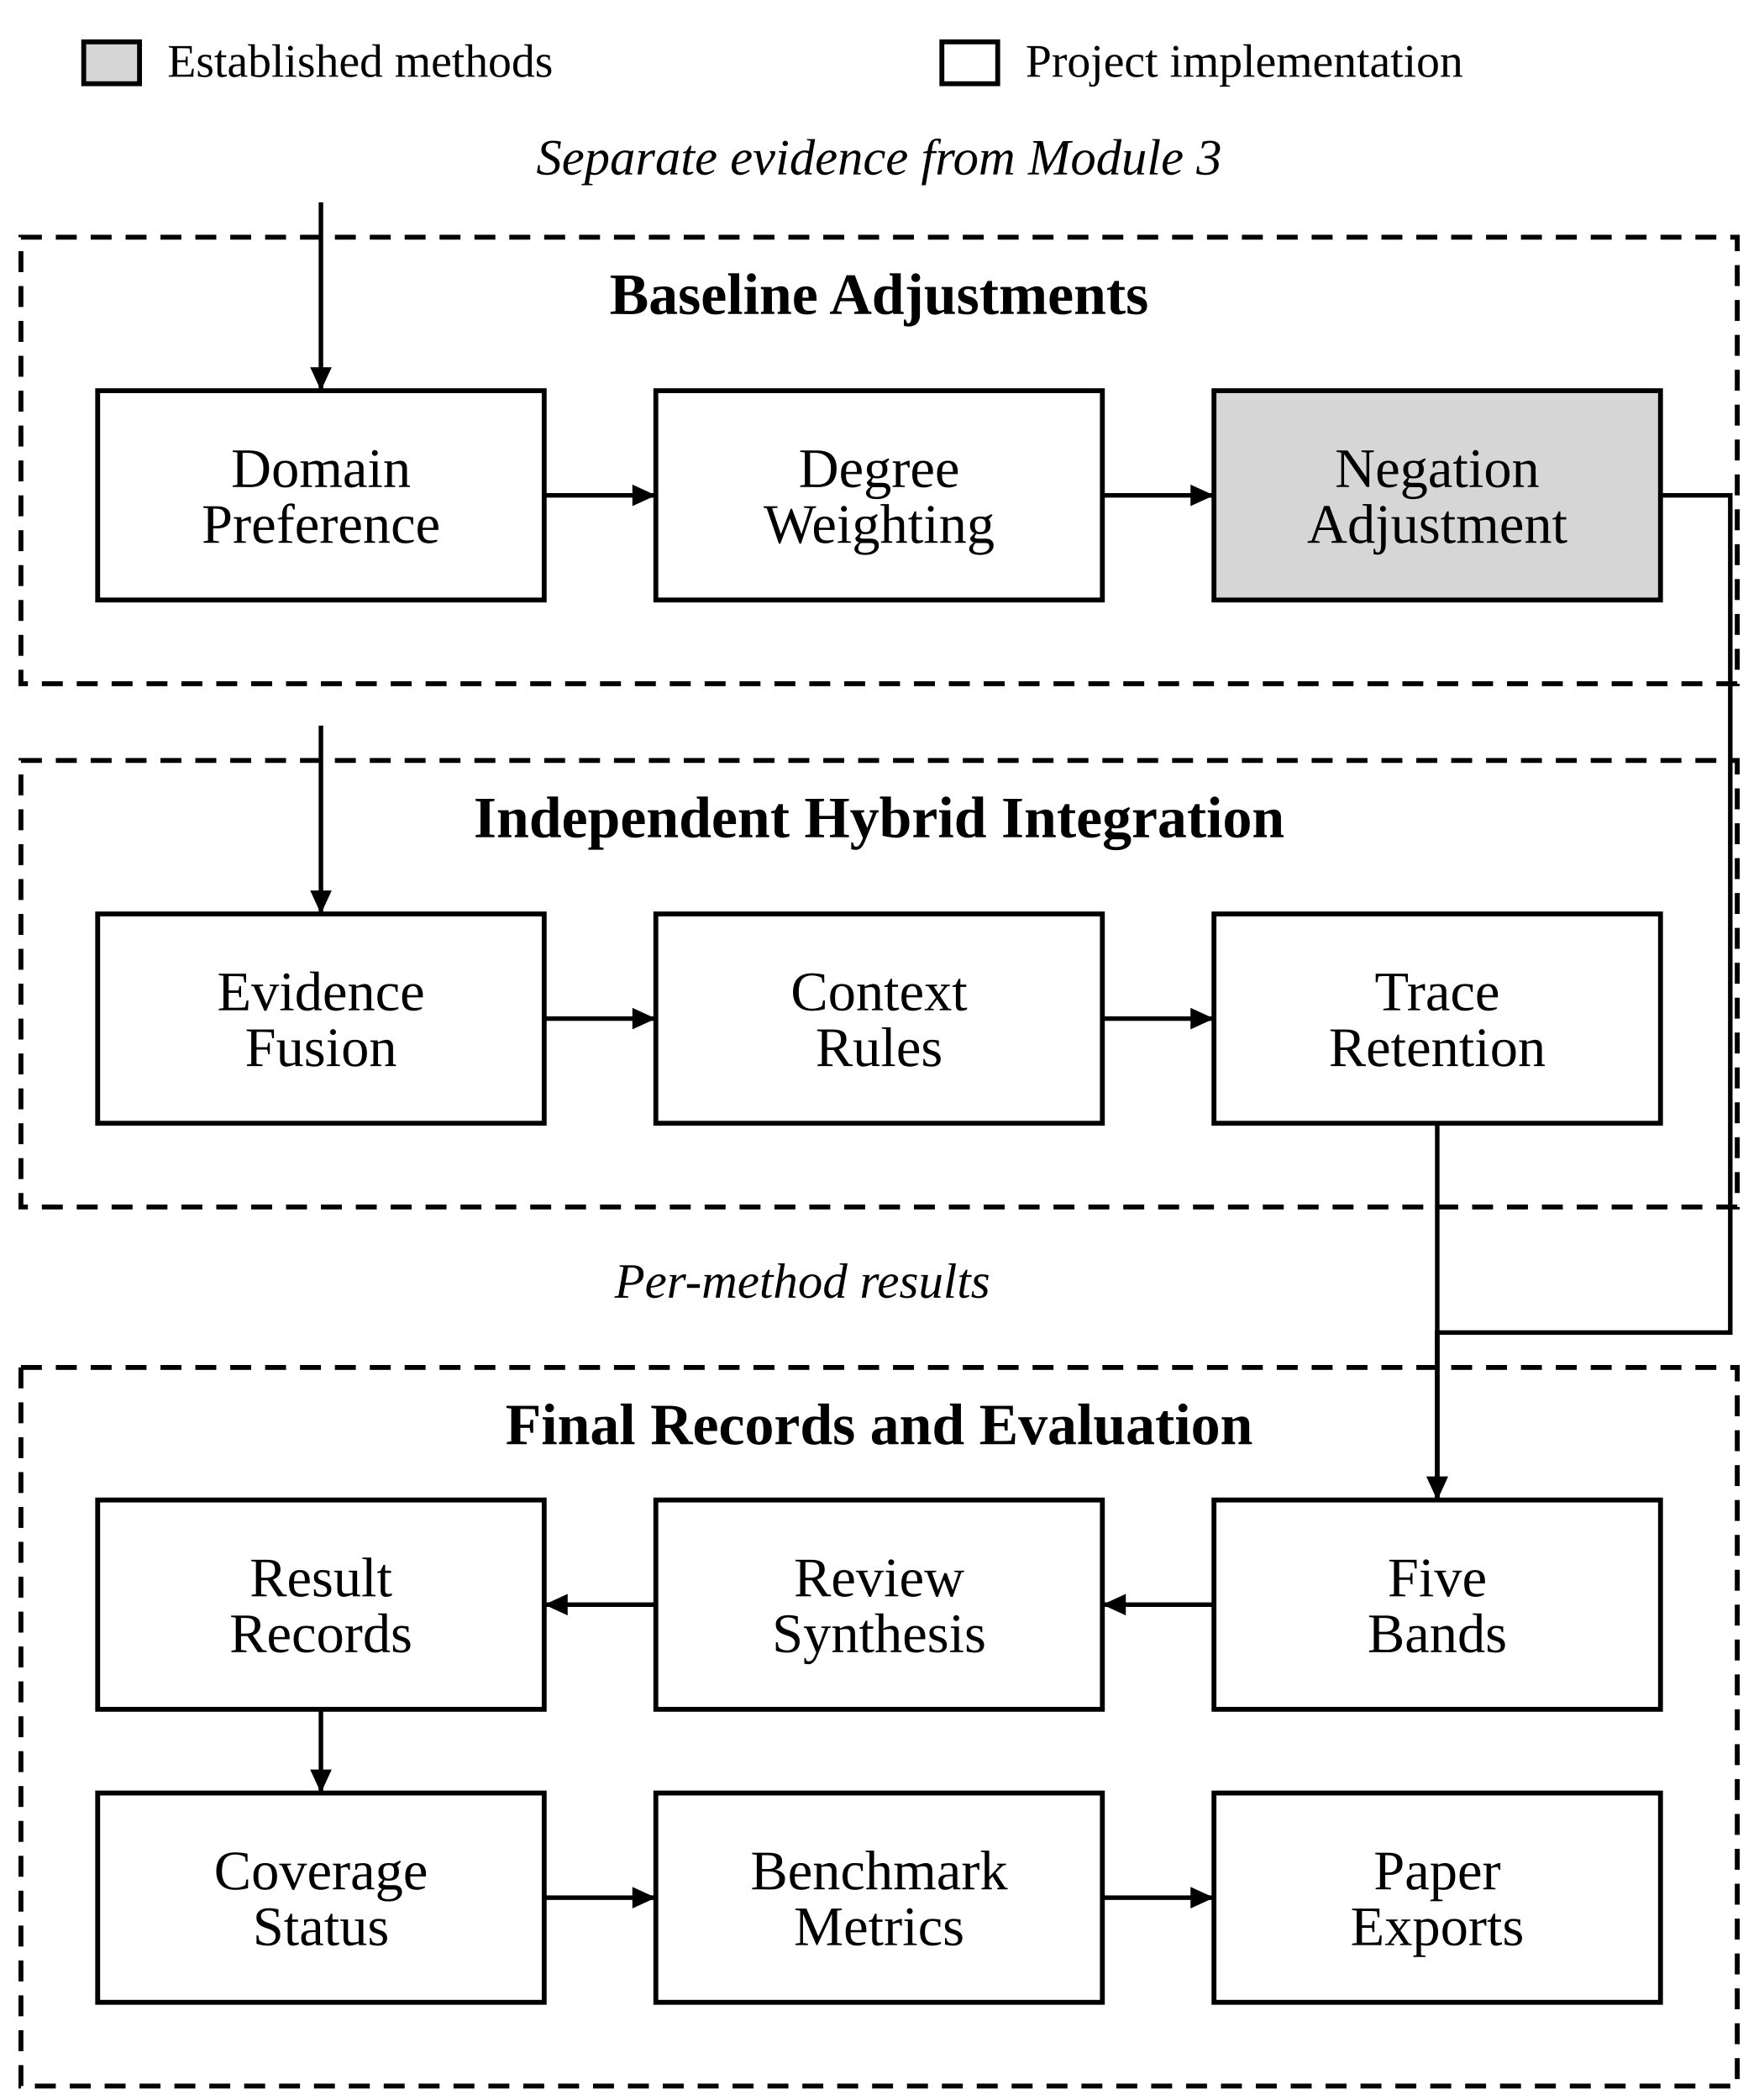
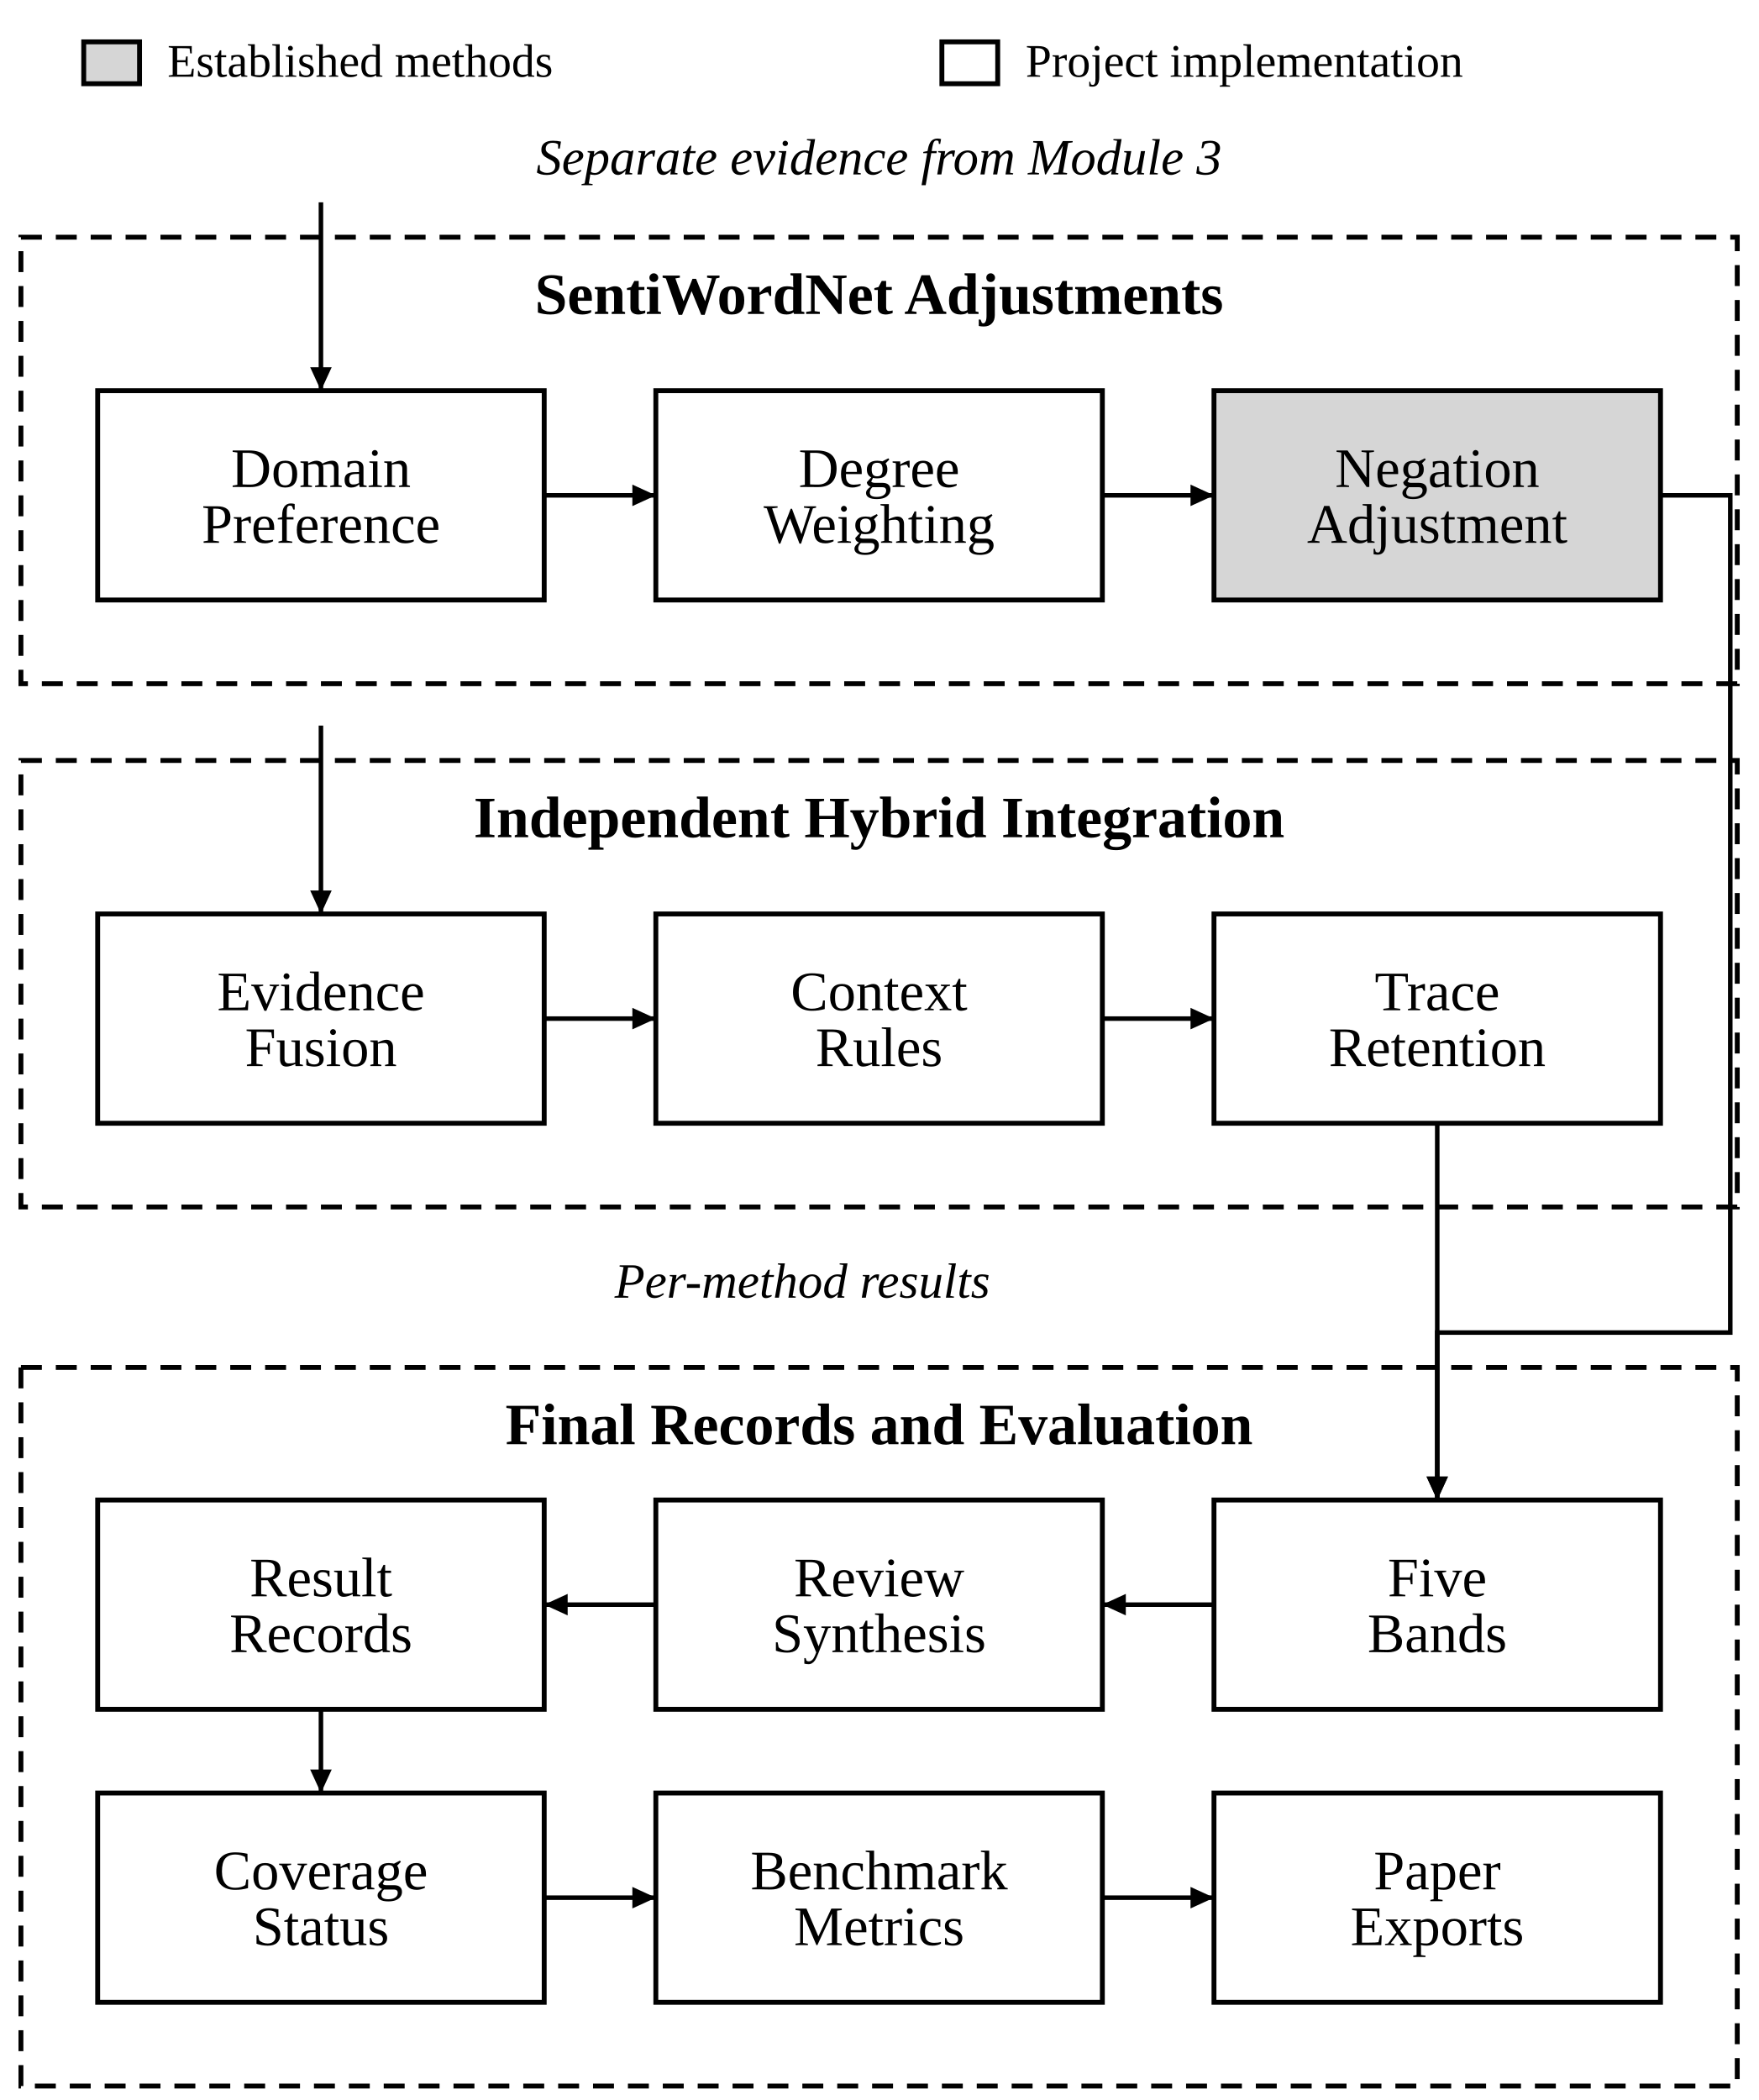
<svg xmlns="http://www.w3.org/2000/svg" width="252pt" height="301pt" viewBox="0 0 252 301">
  <rect x="12" y="6" width="8" height="6" fill="rgb(214,214,214)" stroke="black" stroke-width="0.7" />
  <text x="24" y="11" font-family="Times New Roman,serif" font-size="6.7" text-anchor="start">Established methods</text>
  <rect x="135" y="6" width="8" height="6" fill="rgb(255,255,255)" stroke="black" stroke-width="0.7" />
  <text x="147" y="11" font-family="Times New Roman,serif" font-size="6.7" text-anchor="start">Project implementation</text>
  <text x="126" y="25" font-family="Times New Roman,serif" font-size="7.3" text-anchor="middle" font-style="italic">Separate evidence from Module 3</text>
  <rect x="3" y="34" width="246" height="64" fill="none" stroke="black" stroke-width="0.7" stroke-dasharray="3 2" />
-   <text x="126" y="45" font-family="Times New Roman,serif" font-size="8.4" text-anchor="middle" font-weight="bold">Baseline Adjustments</text>
+   <text x="126" y="45" font-family="Times New Roman,serif" font-size="8.4" text-anchor="middle" font-weight="bold">SentiWordNet Adjustments</text>
  <rect x="14" y="56" width="64" height="30" fill="rgb(255,255,255)" stroke="black" stroke-width="0.7" />
  <text x="46.0" y="69.8" font-family="Times New Roman,serif" font-size="8" text-anchor="middle">Domain</text>
  <text x="46.0" y="77.8" font-family="Times New Roman,serif" font-size="8" text-anchor="middle">Preference</text>
  <rect x="94" y="56" width="64" height="30" fill="rgb(255,255,255)" stroke="black" stroke-width="0.7" />
  <text x="126.0" y="69.8" font-family="Times New Roman,serif" font-size="8" text-anchor="middle">Degree</text>
  <text x="126.0" y="77.8" font-family="Times New Roman,serif" font-size="8" text-anchor="middle">Weighting</text>
  <rect x="174" y="56" width="64" height="30" fill="rgb(214,214,214)" stroke="black" stroke-width="0.7" />
  <text x="206.0" y="69.8" font-family="Times New Roman,serif" font-size="8" text-anchor="middle">Negation</text>
  <text x="206.0" y="77.8" font-family="Times New Roman,serif" font-size="8" text-anchor="middle">Adjustment</text>
  <polyline points="78,71 94,71" fill="none" stroke="black" stroke-width="0.65" />
  <polygon points="94,71 90.637,69.458 90.637,72.542" fill="black" />
  <polyline points="158,71 174,71" fill="none" stroke="black" stroke-width="0.65" />
  <polygon points="174,71 170.637,69.458 170.637,72.542" fill="black" />
  <polyline points="46,29 46,56" fill="none" stroke="black" stroke-width="0.65" />
  <polygon points="46,56 47.542,52.637 44.458,52.637" fill="black" />
  <rect x="3" y="109" width="246" height="64" fill="none" stroke="black" stroke-width="0.7" stroke-dasharray="3 2" />
  <text x="126" y="120" font-family="Times New Roman,serif" font-size="8.4" text-anchor="middle" font-weight="bold">Independent Hybrid Integration</text>
  <rect x="14" y="131" width="64" height="30" fill="rgb(255,255,255)" stroke="black" stroke-width="0.7" />
  <text x="46.0" y="144.8" font-family="Times New Roman,serif" font-size="8" text-anchor="middle">Evidence</text>
  <text x="46.0" y="152.8" font-family="Times New Roman,serif" font-size="8" text-anchor="middle">Fusion</text>
  <rect x="94" y="131" width="64" height="30" fill="rgb(255,255,255)" stroke="black" stroke-width="0.7" />
  <text x="126.0" y="144.8" font-family="Times New Roman,serif" font-size="8" text-anchor="middle">Context</text>
  <text x="126.0" y="152.8" font-family="Times New Roman,serif" font-size="8" text-anchor="middle">Rules</text>
  <rect x="174" y="131" width="64" height="30" fill="rgb(255,255,255)" stroke="black" stroke-width="0.7" />
  <text x="206.0" y="144.8" font-family="Times New Roman,serif" font-size="8" text-anchor="middle">Trace</text>
  <text x="206.0" y="152.8" font-family="Times New Roman,serif" font-size="8" text-anchor="middle">Retention</text>
  <polyline points="78,146 94,146" fill="none" stroke="black" stroke-width="0.65" />
  <polygon points="94,146 90.637,144.458 90.637,147.542" fill="black" />
  <polyline points="158,146 174,146" fill="none" stroke="black" stroke-width="0.65" />
  <polygon points="174,146 170.637,144.458 170.637,147.542" fill="black" />
  <polyline points="46,104 46,131" fill="none" stroke="black" stroke-width="0.65" />
  <polygon points="46,131 47.542,127.637 44.458,127.637" fill="black" />
  <polyline points="238,71 248,71 248,191 206,191 206,215" fill="none" stroke="black" stroke-width="0.65" />
  <polygon points="206,215 207.542,211.637 204.458,211.637" fill="black" />
  <polyline points="206,161 206,215" fill="none" stroke="black" stroke-width="0.65" />
  <polygon points="206,215 207.542,211.637 204.458,211.637" fill="black" />
  <text x="115" y="186" font-family="Times New Roman,serif" font-size="7.1" text-anchor="middle" font-style="italic">Per-method results</text>
  <rect x="3" y="196" width="246" height="103" fill="none" stroke="black" stroke-width="0.7" stroke-dasharray="3 2" />
  <text x="126" y="207" font-family="Times New Roman,serif" font-size="8.4" text-anchor="middle" font-weight="bold">Final Records and Evaluation</text>
  <rect x="174" y="215" width="64" height="30" fill="rgb(255,255,255)" stroke="black" stroke-width="0.7" />
  <text x="206.0" y="228.8" font-family="Times New Roman,serif" font-size="8" text-anchor="middle">Five</text>
  <text x="206.0" y="236.8" font-family="Times New Roman,serif" font-size="8" text-anchor="middle">Bands</text>
  <rect x="94" y="215" width="64" height="30" fill="rgb(255,255,255)" stroke="black" stroke-width="0.7" />
  <text x="126.0" y="228.8" font-family="Times New Roman,serif" font-size="8" text-anchor="middle">Review</text>
  <text x="126.0" y="236.8" font-family="Times New Roman,serif" font-size="8" text-anchor="middle">Synthesis</text>
  <rect x="14" y="215" width="64" height="30" fill="rgb(255,255,255)" stroke="black" stroke-width="0.7" />
  <text x="46.0" y="228.8" font-family="Times New Roman,serif" font-size="8" text-anchor="middle">Result</text>
  <text x="46.0" y="236.8" font-family="Times New Roman,serif" font-size="8" text-anchor="middle">Records</text>
  <rect x="14" y="257" width="64" height="30" fill="rgb(255,255,255)" stroke="black" stroke-width="0.7" />
  <text x="46.0" y="270.8" font-family="Times New Roman,serif" font-size="8" text-anchor="middle">Coverage</text>
  <text x="46.0" y="278.8" font-family="Times New Roman,serif" font-size="8" text-anchor="middle">Status</text>
  <rect x="94" y="257" width="64" height="30" fill="rgb(255,255,255)" stroke="black" stroke-width="0.7" />
  <text x="126.0" y="270.8" font-family="Times New Roman,serif" font-size="8" text-anchor="middle">Benchmark</text>
  <text x="126.0" y="278.8" font-family="Times New Roman,serif" font-size="8" text-anchor="middle">Metrics</text>
  <rect x="174" y="257" width="64" height="30" fill="rgb(255,255,255)" stroke="black" stroke-width="0.7" />
  <text x="206.0" y="270.8" font-family="Times New Roman,serif" font-size="8" text-anchor="middle">Paper</text>
  <text x="206.0" y="278.8" font-family="Times New Roman,serif" font-size="8" text-anchor="middle">Exports</text>
  <polyline points="174,230 158,230" fill="none" stroke="black" stroke-width="0.65" />
  <polygon points="158,230 161.363,231.542 161.363,228.458" fill="black" />
  <polyline points="94,230 78,230" fill="none" stroke="black" stroke-width="0.65" />
  <polygon points="78,230 81.363,231.542 81.363,228.458" fill="black" />
  <polyline points="46,245 46,257" fill="none" stroke="black" stroke-width="0.65" />
  <polygon points="46,257 47.542,253.637 44.458,253.637" fill="black" />
  <polyline points="78,272 94,272" fill="none" stroke="black" stroke-width="0.65" />
  <polygon points="94,272 90.637,270.458 90.637,273.542" fill="black" />
  <polyline points="158,272 174,272" fill="none" stroke="black" stroke-width="0.65" />
  <polygon points="174,272 170.637,270.458 170.637,273.542" fill="black" />
</svg>
